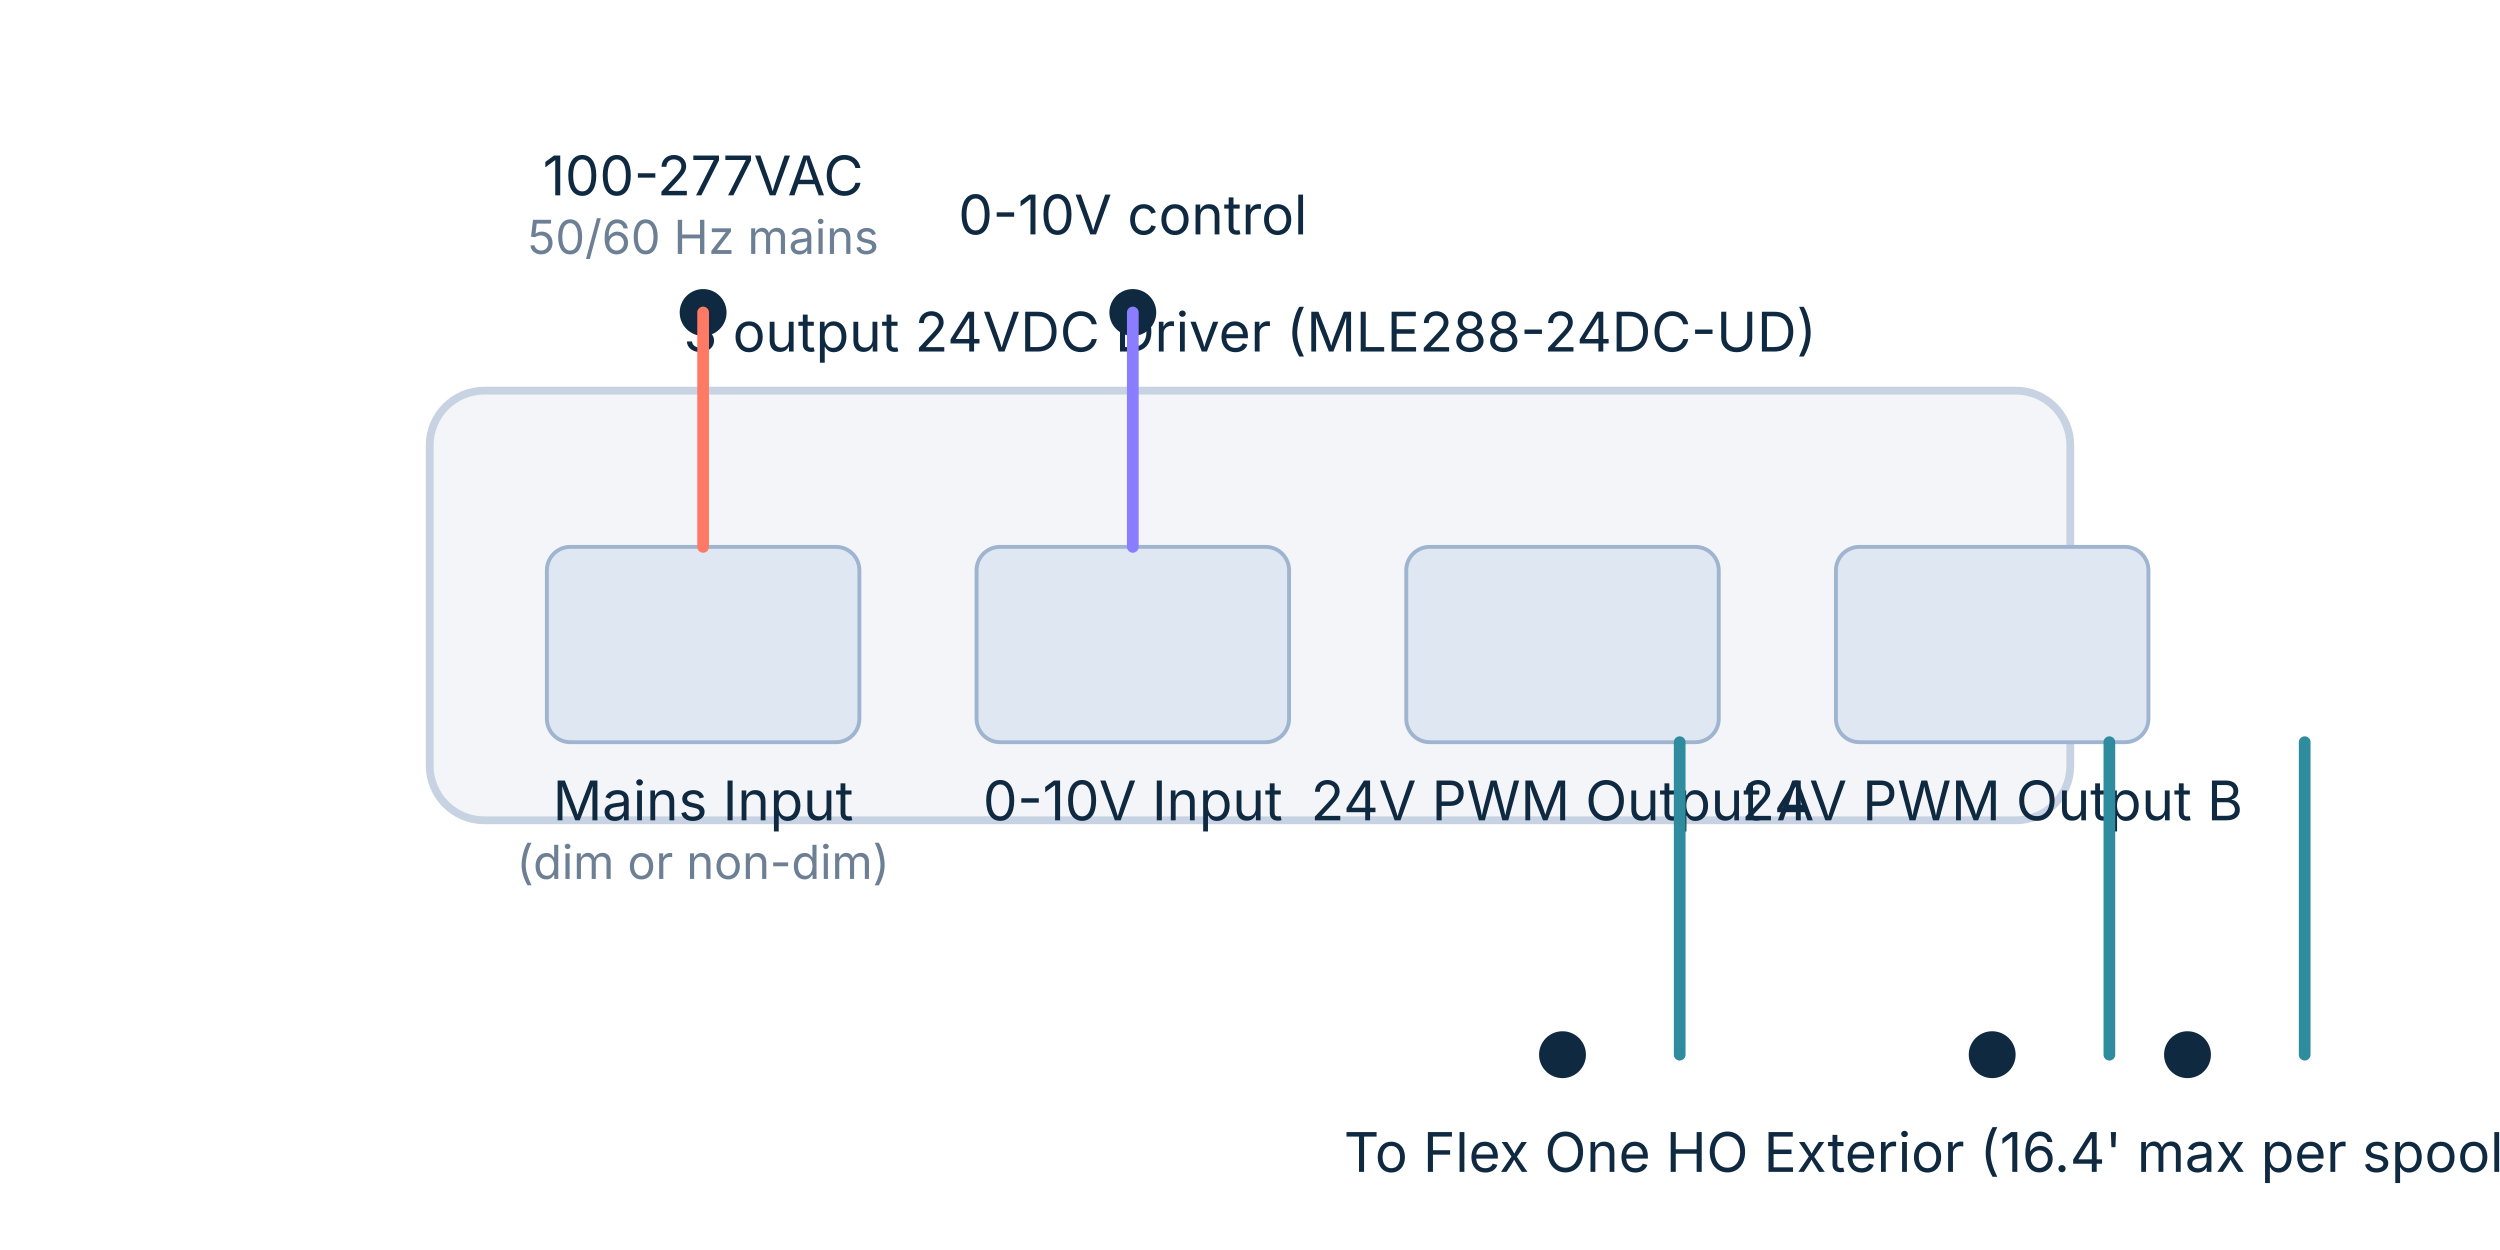
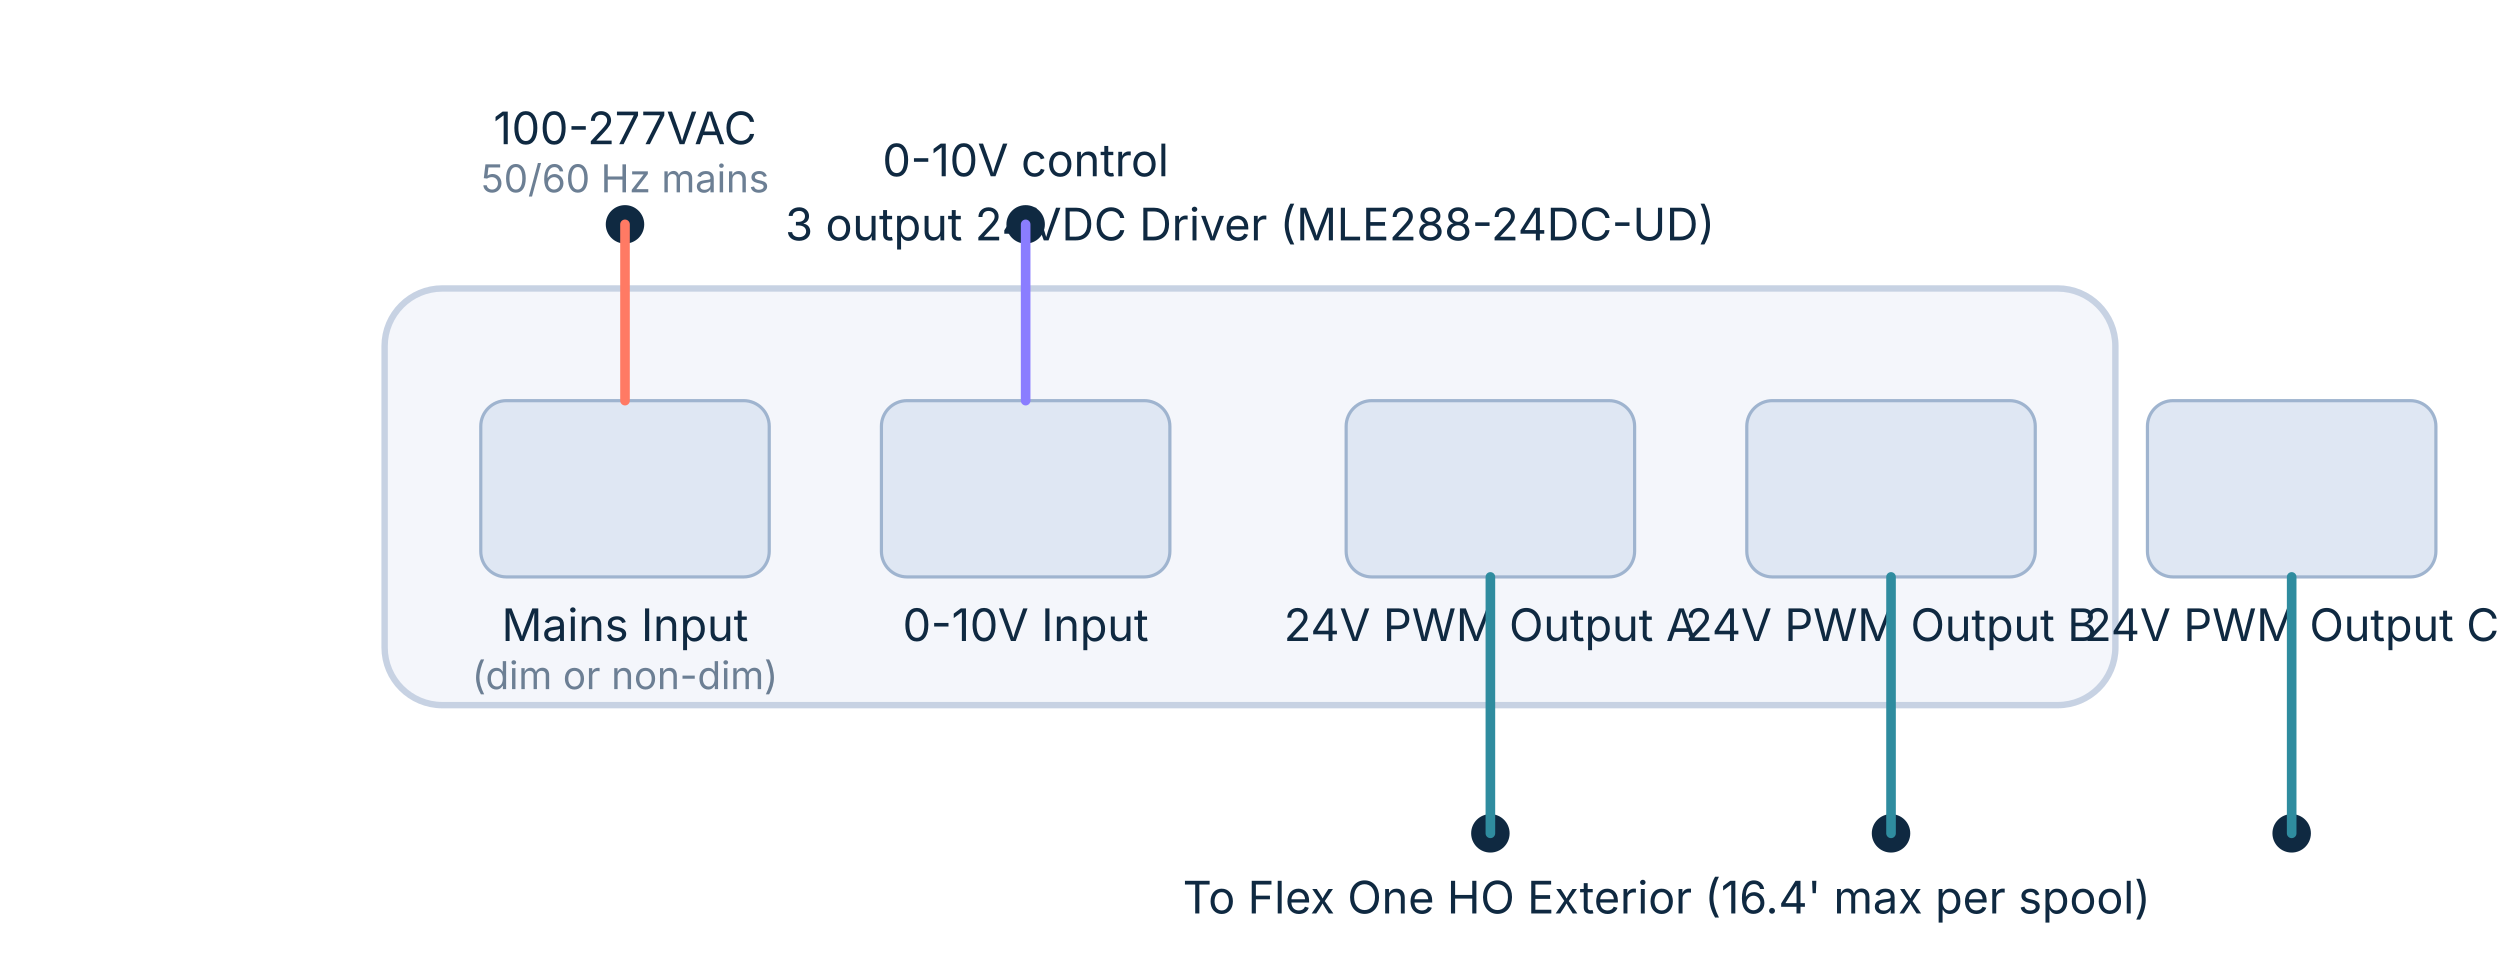
- <svg xmlns="http://www.w3.org/2000/svg" width="640" height="320" viewBox="0 0 640 320">
+ <svg xmlns="http://www.w3.org/2000/svg" width="780" height="300" viewBox="0 0 780 300">
  <defs>
    <style>
      .label { font-family: 'Space Grotesk', 'Inter', Arial, sans-serif; fill: #0f2941; font-size: 14px; }
      .note { font-family: 'Space Grotesk', 'Inter', Arial, sans-serif; fill: #6c7f94; font-size: 12px; }
      .port { fill: #0f2941; }
      .wire { stroke-width: 3; fill: none; stroke-linecap: round; }
    </style>
  </defs>
-   <rect x="110" y="100" width="420" height="110" rx="14" fill="#f3f5f9" stroke="#c7d2e3" stroke-width="2" />
-   <text class="label" x="320" y="90" text-anchor="middle">3 output 24VDC Driver (MLE288-24DC-UD)</text>
-   <rect x="140" y="140" width="80" height="50" rx="6" fill="#dfe7f3" stroke="#9fb4cf" />
-   <rect x="250" y="140" width="80" height="50" rx="6" fill="#dfe7f3" stroke="#9fb4cf" />
-   <rect x="360" y="140" width="80" height="50" rx="6" fill="#dfe7f3" stroke="#9fb4cf" />
-   <rect x="470" y="140" width="80" height="50" rx="6" fill="#dfe7f3" stroke="#9fb4cf" />
-   <text class="label" x="180" y="210" text-anchor="middle">Mains Input</text>
-   <text class="note" x="180" y="225" text-anchor="middle">(dim or non-dim)</text>
-   <text class="label" x="290" y="210" text-anchor="middle">0-10V Input</text>
-   <text class="label" x="400" y="210" text-anchor="middle">24V PWM Output A</text>
-   <text class="label" x="510" y="210" text-anchor="middle">24V PWM Output B</text>
-   <circle cx="180" cy="80" r="6" class="port" />
-   <circle cx="290" cy="80" r="6" class="port" />
-   <circle cx="400" cy="270" r="6" class="port" />
-   <circle cx="510" cy="270" r="6" class="port" />
-   <circle cx="560" cy="270" r="6" class="port" />
-   <path class="wire" stroke="#ff7a64" d="M180 80 C180 110 180 120 180 140" />
-   <path class="wire" stroke="#8a7dff" d="M290 80 C290 110 290 120 290 140" />
-   <path class="wire" stroke="#2f8c9f" d="M430 190 C430 230 430 240 430 270" />
-   <path class="wire" stroke="#2f8c9f" d="M540 190 C540 230 540 240 540 270" />
-   <path class="wire" stroke="#2f8c9f" d="M590 190 C590 230 590 240 590 270" />
-   <text class="label" x="180" y="50" text-anchor="middle">100-277VAC</text>
-   <text class="note" x="180" y="65" text-anchor="middle">50/60 Hz mains</text>
-   <text class="label" x="290" y="60" text-anchor="middle">0-10V control</text>
-   <text class="label" x="495" y="300" text-anchor="middle">To Flex One HO Exterior (16.4' max per spool)</text>
+   <rect x="120" y="90" width="540" height="130" rx="18" fill="#f4f6fb" stroke="#c7d2e3" stroke-width="2" />
+   <text class="label" x="390" y="75" text-anchor="middle">3 output 24VDC Driver (MLE288-24DC-UD)</text>
+   <rect x="150" y="125" width="90" height="55" rx="8" fill="#dfe7f3" stroke="#9fb4cf" />
+   <rect x="275" y="125" width="90" height="55" rx="8" fill="#dfe7f3" stroke="#9fb4cf" />
+   <rect x="420" y="125" width="90" height="55" rx="8" fill="#dfe7f3" stroke="#9fb4cf" />
+   <rect x="545" y="125" width="90" height="55" rx="8" fill="#dfe7f3" stroke="#9fb4cf" />
+   <rect x="670" y="125" width="90" height="55" rx="8" fill="#dfe7f3" stroke="#9fb4cf" />
+   <text class="label" x="195" y="200" text-anchor="middle">Mains Input</text>
+   <text class="note" x="195" y="215" text-anchor="middle">(dim or non-dim)</text>
+   <text class="label" x="320" y="200" text-anchor="middle">0-10V Input</text>
+   <text class="label" x="465" y="200" text-anchor="middle">24V PWM Output A</text>
+   <text class="label" x="590" y="200" text-anchor="middle">24V PWM Output B</text>
+   <text class="label" x="715" y="200" text-anchor="middle">24V PWM Output C</text>
+   <circle cx="195" cy="70" r="6" class="port" />
+   <circle cx="320" cy="70" r="6" class="port" />
+   <circle cx="465" cy="260" r="6" class="port" />
+   <circle cx="590" cy="260" r="6" class="port" />
+   <circle cx="715" cy="260" r="6" class="port" />
+   <path class="wire" stroke="#ff7a64" d="M195 70 C195 95 195 105 195 125" />
+   <path class="wire" stroke="#8a7dff" d="M320 70 C320 95 320 105 320 125" />
+   <path class="wire" stroke="#2f8c9f" d="M465 180 C465 210 465 230 465 260" />
+   <path class="wire" stroke="#2f8c9f" d="M590 180 C590 210 590 230 590 260" />
+   <path class="wire" stroke="#2f8c9f" d="M715 180 C715 210 715 230 715 260" />
+   <text class="label" x="195" y="45" text-anchor="middle">100-277VAC</text>
+   <text class="note" x="195" y="60" text-anchor="middle">50/60 Hz mains</text>
+   <text class="label" x="320" y="55" text-anchor="middle">0-10V control</text>
+   <text class="label" x="520" y="285" text-anchor="middle">To Flex One HO Exterior (16.4' max per spool)</text>
</svg>
